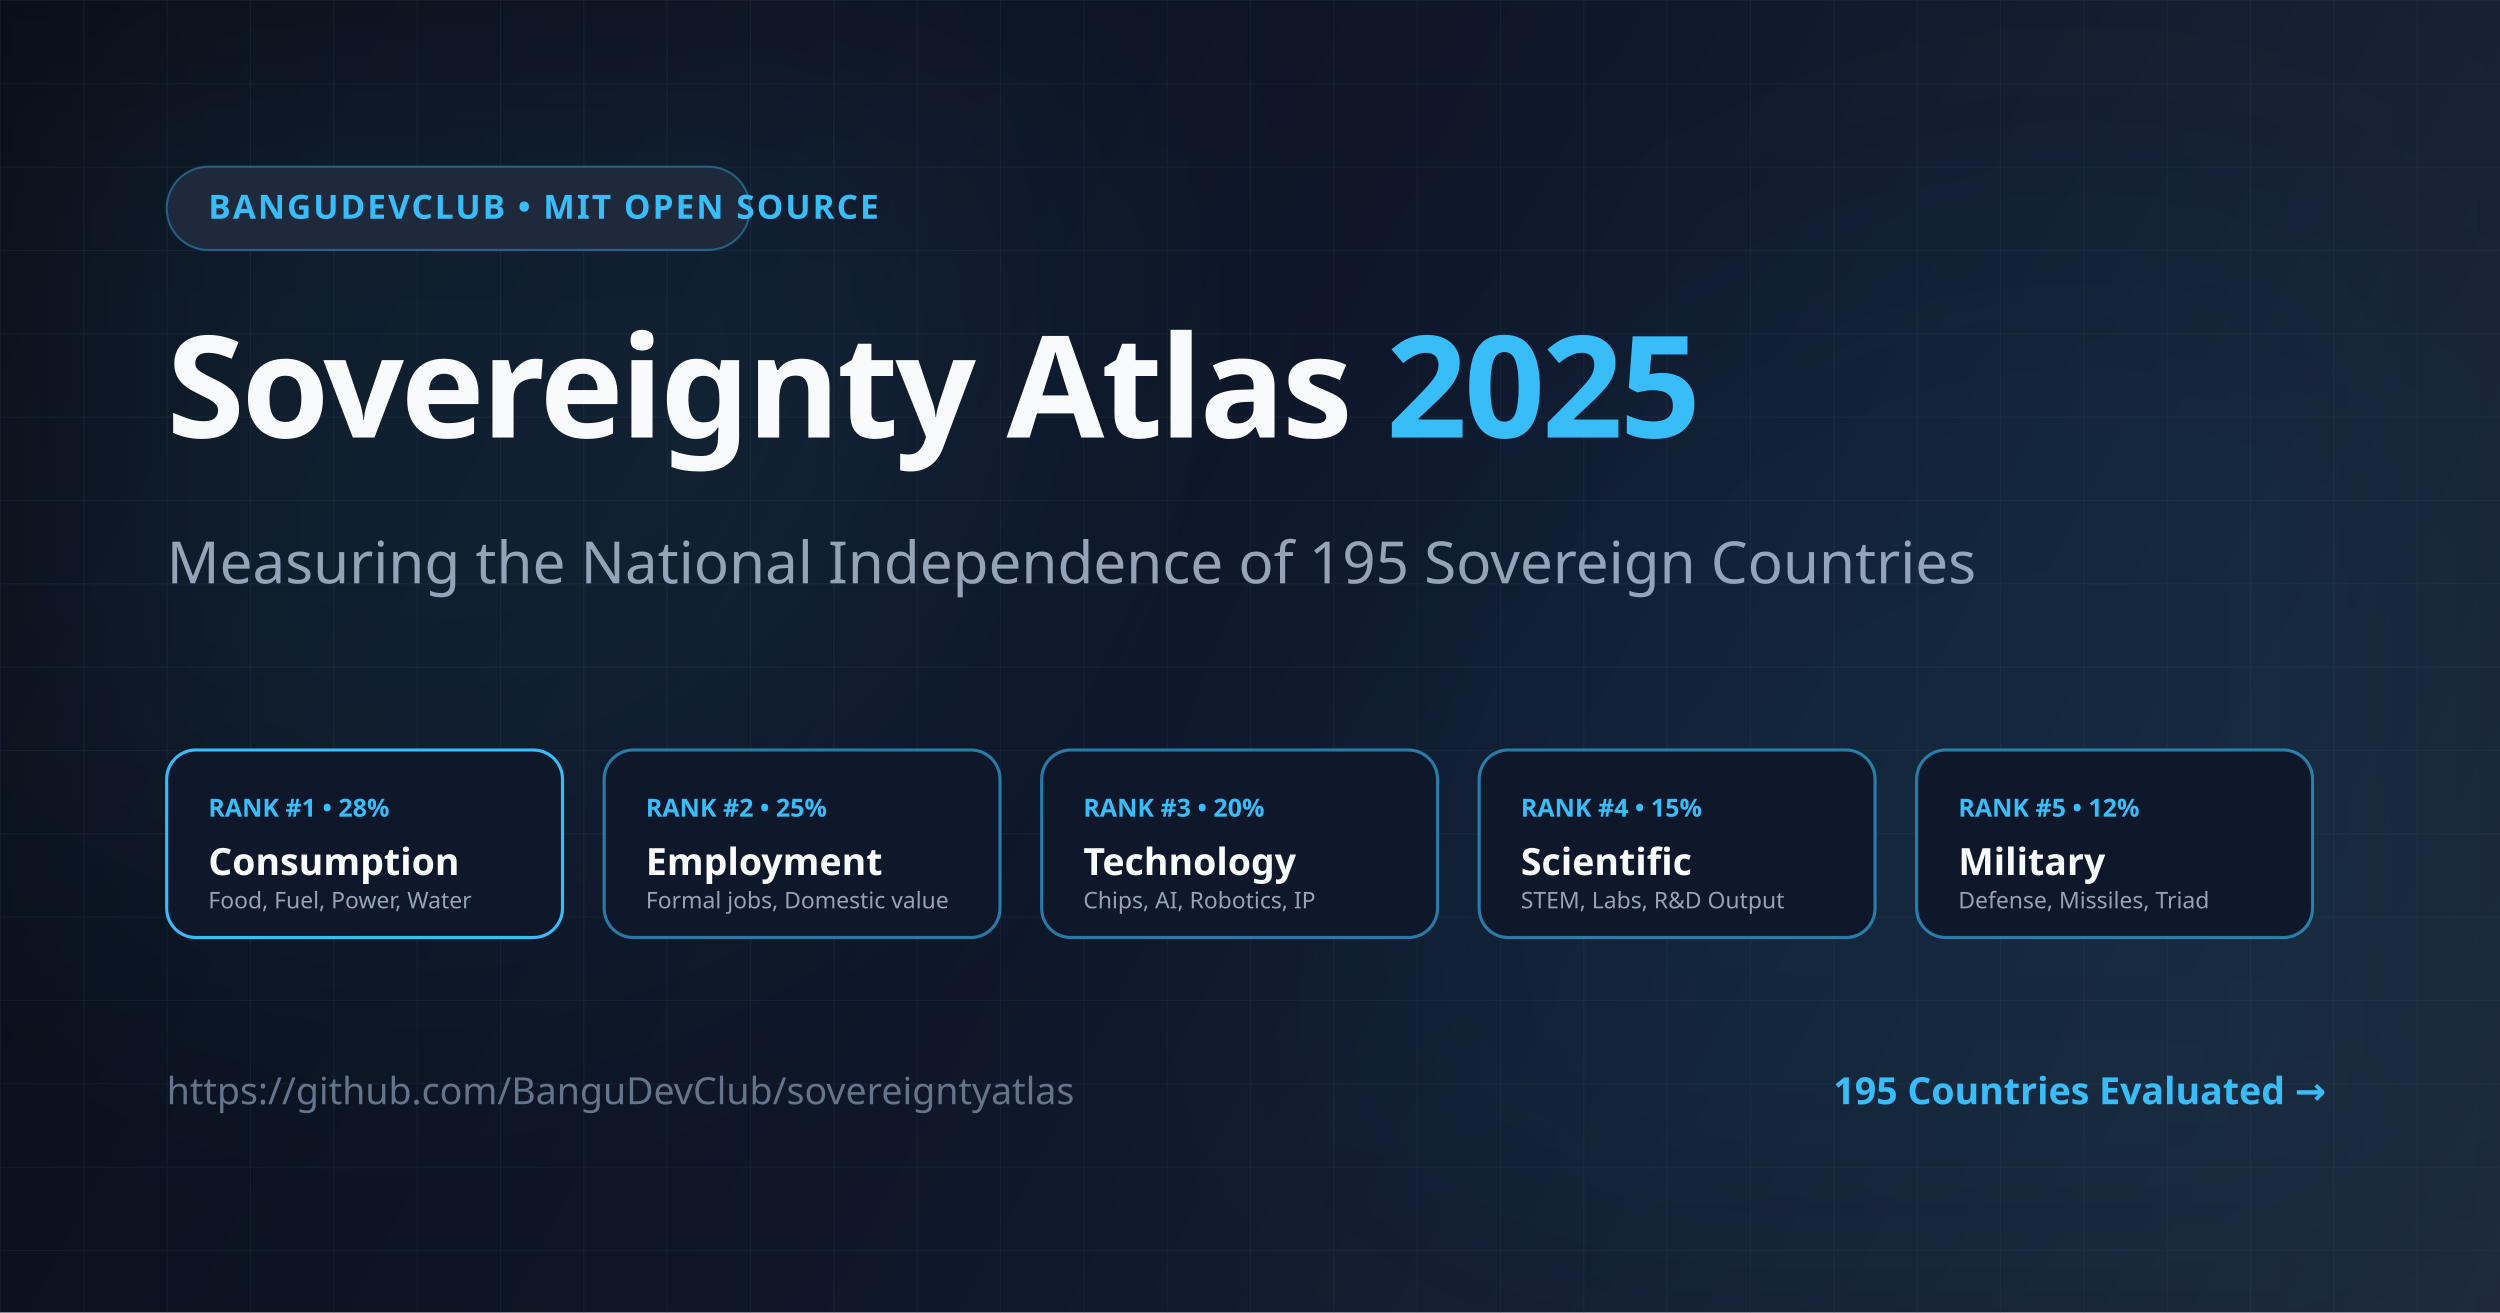
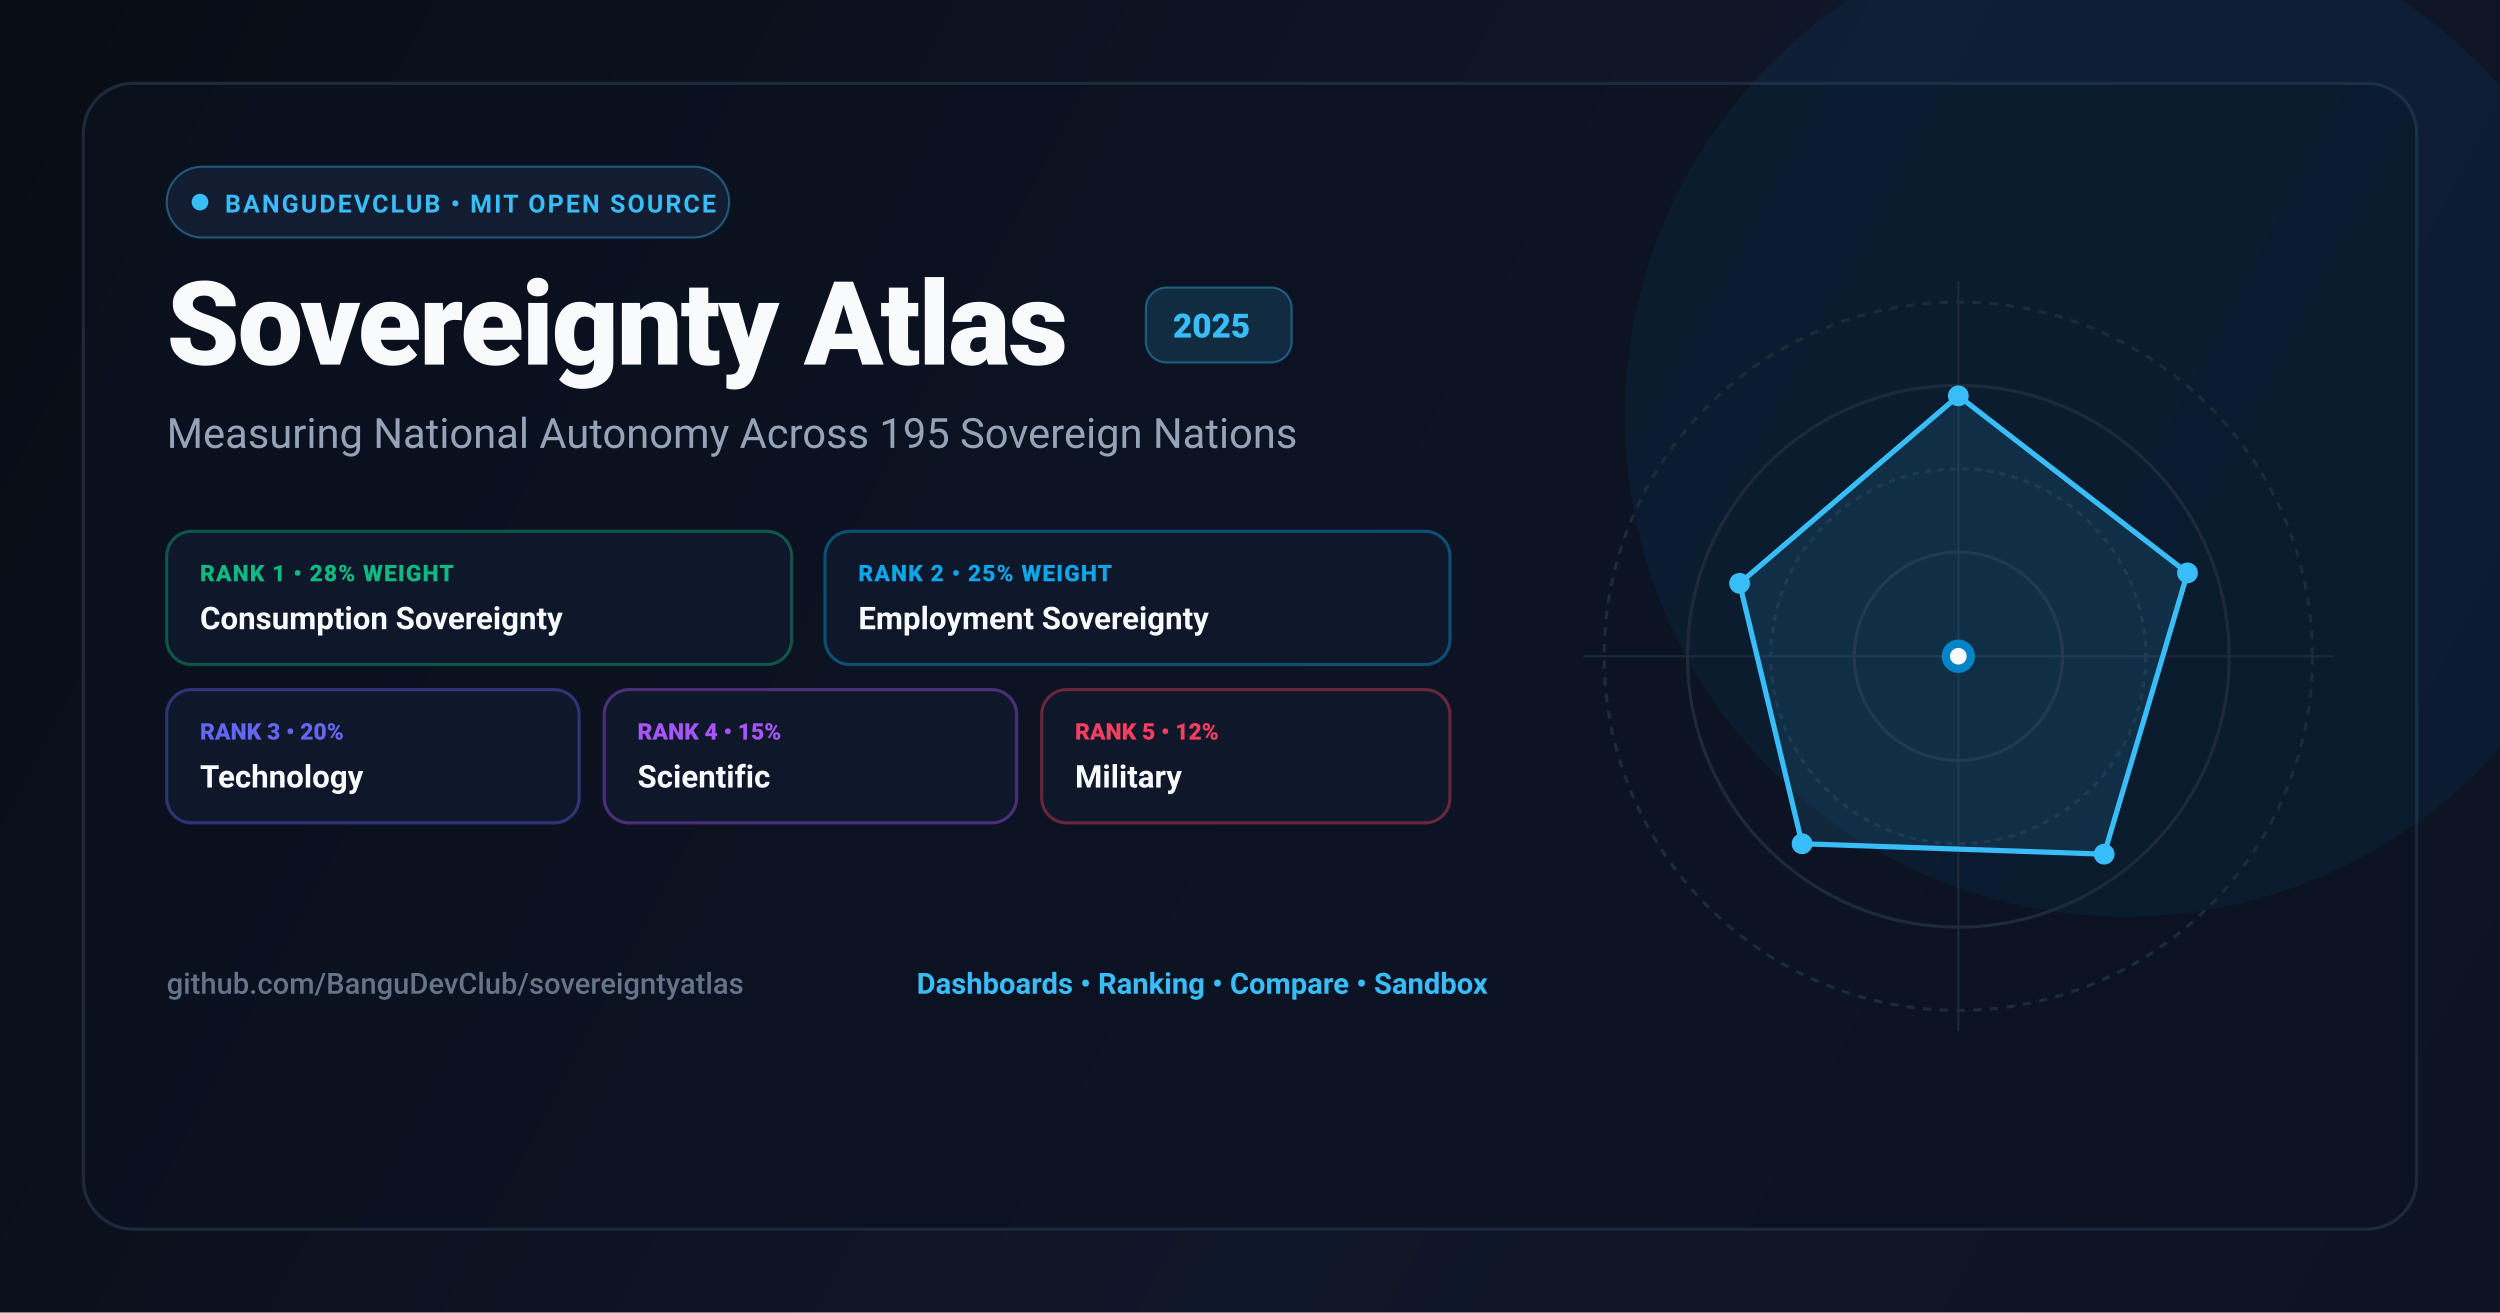
<svg xmlns="http://www.w3.org/2000/svg" width="1200" height="630" viewBox="0 0 1200 630" fill="none">
  <defs>
-     <linearGradient id="bg" x1="0" y1="0" x2="1200" y2="630" gradientUnits="userSpaceOnUse">
-       <stop offset="0%" stop-color="#090d16" />
-       <stop offset="50%" stop-color="#0f172a" />
-       <stop offset="100%" stop-color="#1e293b" />
+     <linearGradient id="bg-grad" x1="0" y1="0" x2="1200" y2="630" gradientUnits="userSpaceOnUse">
+       <stop offset="0%" stop-color="#080c14" />
+       <stop offset="60%" stop-color="#0f172a" />
+       <stop offset="100%" stop-color="#0c1322" />
    </linearGradient>
-     <linearGradient id="primary-glow" x1="0" y1="0" x2="1" y2="1">
+     <linearGradient id="primary-grad" x1="0" y1="0" x2="1" y2="0">
      <stop offset="0%" stop-color="#38bdf8" />
      <stop offset="100%" stop-color="#0284c7" />
    </linearGradient>
-     <pattern id="grid" width="40" height="40" patternUnits="userSpaceOnUse">
-       <path d="M 40 0 L 0 0 0 40" fill="none" stroke="#334155" stroke-width="0.7" stroke-opacity="0.3" />
-     </pattern>
+     <linearGradient id="accent-cyan" x1="0" y1="0" x2="1" y2="1">
+       <stop offset="0%" stop-color="#38bdf8" />
+       <stop offset="100%" stop-color="#818cf8" />
+     </linearGradient>
  </defs>
-   <rect width="1200" height="630" fill="url(#bg)" />
-   <rect width="1200" height="630" fill="url(#grid)" />
-   <circle cx="200" cy="150" r="300" fill="#38bdf8" fill-opacity="0.08" filter="blur(80px)" />
-   <circle cx="1000" cy="450" r="350" fill="#0284c7" fill-opacity="0.08" filter="blur(90px)" />
-   <rect x="80" y="80" width="280" height="40" rx="20" fill="#1e293b" stroke="#38bdf8" stroke-opacity="0.4" />
-   <text x="100" y="105" fill="#38bdf8" font-family="system-ui, sans-serif" font-size="16" font-weight="700" letter-spacing="1">
-     BANGUDEVCLUB • MIT OPEN SOURCE
-   </text>
-   <text x="80" y="210" fill="#f8fafc" font-family="system-ui, sans-serif" font-size="68" font-weight="900" letter-spacing="-1.5">
-     Sovereignty Atlas <tspan fill="#38bdf8">2025</tspan>
-   </text>
-   <text x="80" y="280" fill="#94a3b8" font-family="system-ui, sans-serif" font-size="28" font-weight="400">
-     Measuring the National Independence of 195 Sovereign Countries
-   </text>
-   <g transform="translate(80, 360)">
-     <rect x="0" y="0" width="190" height="90" rx="14" fill="#0f172a" stroke="#38bdf8" stroke-width="1.5" />
-     <text x="20" y="32" fill="#38bdf8" font-family="system-ui, sans-serif" font-size="12" font-weight="800">RANK #1 • 28%</text>
-     <text x="20" y="60" fill="#f8fafc" font-family="system-ui, sans-serif" font-size="18" font-weight="700">Consumption</text>
-     <text x="20" y="76" fill="#94a3b8" font-family="system-ui, sans-serif" font-size="11">Food, Fuel, Power, Water</text>
-     <rect x="210" y="0" width="190" height="90" rx="14" fill="#0f172a" stroke="#38bdf8" stroke-opacity="0.6" stroke-width="1.5" />
-     <text x="230" y="32" fill="#38bdf8" font-family="system-ui, sans-serif" font-size="12" font-weight="800">RANK #2 • 25%</text>
-     <text x="230" y="60" fill="#f8fafc" font-family="system-ui, sans-serif" font-size="18" font-weight="700">Employment</text>
-     <text x="230" y="76" fill="#94a3b8" font-family="system-ui, sans-serif" font-size="11">Formal jobs, Domestic value</text>
-     <rect x="420" y="0" width="190" height="90" rx="14" fill="#0f172a" stroke="#38bdf8" stroke-opacity="0.6" stroke-width="1.5" />
-     <text x="440" y="32" fill="#38bdf8" font-family="system-ui, sans-serif" font-size="12" font-weight="800">RANK #3 • 20%</text>
-     <text x="440" y="60" fill="#f8fafc" font-family="system-ui, sans-serif" font-size="18" font-weight="700">Technology</text>
-     <text x="440" y="76" fill="#94a3b8" font-family="system-ui, sans-serif" font-size="11">Chips, AI, Robotics, IP</text>
-     <rect x="630" y="0" width="190" height="90" rx="14" fill="#0f172a" stroke="#38bdf8" stroke-opacity="0.6" stroke-width="1.5" />
-     <text x="650" y="32" fill="#38bdf8" font-family="system-ui, sans-serif" font-size="12" font-weight="800">RANK #4 • 15%</text>
-     <text x="650" y="60" fill="#f8fafc" font-family="system-ui, sans-serif" font-size="18" font-weight="700">Scientific</text>
-     <text x="650" y="76" fill="#94a3b8" font-family="system-ui, sans-serif" font-size="11">STEM, Labs, R&amp;D Output</text>
-     <rect x="840" y="0" width="190" height="90" rx="14" fill="#0f172a" stroke="#38bdf8" stroke-opacity="0.6" stroke-width="1.5" />
-     <text x="860" y="32" fill="#38bdf8" font-family="system-ui, sans-serif" font-size="12" font-weight="800">RANK #5 • 12%</text>
-     <text x="860" y="60" fill="#f8fafc" font-family="system-ui, sans-serif" font-size="18" font-weight="700">Military</text>
-     <text x="860" y="76" fill="#94a3b8" font-family="system-ui, sans-serif" font-size="11">Defense, Missiles, Triad</text>
+   <rect width="1200" height="630" fill="url(#bg-grad)" />
+   <rect x="40" y="40" width="1120" height="550" rx="24" fill="#0b1120" fill-opacity="0.6" stroke="#1e293b" stroke-width="1.5" />
+   <circle cx="1020" cy="200" r="240" fill="#0284c7" fill-opacity="0.08" />
+   <g transform="translate(80, 80)">
+     <rect x="0" y="0" width="270" height="34" rx="17" fill="#131d31" stroke="#38bdf8" stroke-opacity="0.4" stroke-width="1" />
+     <circle cx="16" cy="17" r="4" fill="#38bdf8" />
+     <text x="28" y="22" fill="#38bdf8" font-family="-apple-system, BlinkMacSystemFont, 'Segoe UI', Roboto, Helvetica, Arial, sans-serif" font-size="12" font-weight="700" letter-spacing="1">
+       BANGUDEVCLUB • MIT OPEN SOURCE
+     </text>
+     <text x="0" y="95" fill="#f8fafc" font-family="-apple-system, BlinkMacSystemFont, 'Segoe UI', Roboto, Helvetica, Arial, sans-serif" font-size="56" font-weight="900" letter-spacing="-1">
+       Sovereignty Atlas
+     </text>
+     <rect x="470" y="58" width="70" height="36" rx="10" fill="#38bdf8" fill-opacity="0.15" stroke="#38bdf8" stroke-opacity="0.4" />
+     <text x="483" y="82" fill="#38bdf8" font-family="-apple-system, BlinkMacSystemFont, 'Segoe UI', Roboto, Helvetica, Arial, sans-serif" font-size="16" font-weight="800">
+       2025
+     </text>
+     <text x="0" y="135" fill="#94a3b8" font-family="-apple-system, BlinkMacSystemFont, 'Segoe UI', Roboto, Helvetica, Arial, sans-serif" font-size="20" font-weight="400">
+       Measuring National Autonomy Across 195 Sovereign Nations
+     </text>
+     <g transform="translate(0, 175)">
+       <rect x="0" y="0" width="300" height="64" rx="12" fill="#0f172a" stroke="#10b981" stroke-opacity="0.4" stroke-width="1.5" />
+       <text x="16" y="24" fill="#10b981" font-family="-apple-system, BlinkMacSystemFont, 'Segoe UI', Roboto, sans-serif" font-size="11" font-weight="800" letter-spacing="0.5">RANK 1 • 28% WEIGHT</text>
+       <text x="16" y="47" fill="#f8fafc" font-family="-apple-system, BlinkMacSystemFont, 'Segoe UI', Roboto, sans-serif" font-size="15" font-weight="700">Consumption Sovereignty</text>
+       <rect x="316" y="0" width="300" height="64" rx="12" fill="#0f172a" stroke="#0ea5e9" stroke-opacity="0.4" stroke-width="1.5" />
+       <text x="332" y="24" fill="#0ea5e9" font-family="-apple-system, BlinkMacSystemFont, 'Segoe UI', Roboto, sans-serif" font-size="11" font-weight="800" letter-spacing="0.5">RANK 2 • 25% WEIGHT</text>
+       <text x="332" y="47" fill="#f8fafc" font-family="-apple-system, BlinkMacSystemFont, 'Segoe UI', Roboto, sans-serif" font-size="15" font-weight="700">Employment Sovereignty</text>
+       <rect x="0" y="76" width="198" height="64" rx="12" fill="#0f172a" stroke="#6366f1" stroke-opacity="0.4" stroke-width="1.5" />
+       <text x="16" y="100" fill="#6366f1" font-family="-apple-system, BlinkMacSystemFont, 'Segoe UI', Roboto, sans-serif" font-size="11" font-weight="800">RANK 3 • 20%</text>
+       <text x="16" y="123" fill="#f8fafc" font-family="-apple-system, BlinkMacSystemFont, 'Segoe UI', Roboto, sans-serif" font-size="15" font-weight="700">Technology</text>
+       <rect x="210" y="76" width="198" height="64" rx="12" fill="#0f172a" stroke="#a855f7" stroke-opacity="0.4" stroke-width="1.5" />
+       <text x="226" y="100" fill="#a855f7" font-family="-apple-system, BlinkMacSystemFont, 'Segoe UI', Roboto, sans-serif" font-size="11" font-weight="800">RANK 4 • 15%</text>
+       <text x="226" y="123" fill="#f8fafc" font-family="-apple-system, BlinkMacSystemFont, 'Segoe UI', Roboto, sans-serif" font-size="15" font-weight="700">Scientific</text>
+       <rect x="420" y="76" width="196" height="64" rx="12" fill="#0f172a" stroke="#f43f5e" stroke-opacity="0.4" stroke-width="1.5" />
+       <text x="436" y="100" fill="#f43f5e" font-family="-apple-system, BlinkMacSystemFont, 'Segoe UI', Roboto, sans-serif" font-size="11" font-weight="800">RANK 5 • 12%</text>
+       <text x="436" y="123" fill="#f8fafc" font-family="-apple-system, BlinkMacSystemFont, 'Segoe UI', Roboto, sans-serif" font-size="15" font-weight="700">Military</text>
+     </g>
+     <g transform="translate(0, 365)">
+       <text x="0" y="32" fill="#64748b" font-family="-apple-system, BlinkMacSystemFont, 'Segoe UI', Roboto, monospace" font-size="14" font-weight="500">
+         github.com/BanguDevClub/sovereigntyatlas
+       </text>
+       <text x="360" y="32" fill="#38bdf8" font-family="-apple-system, BlinkMacSystemFont, 'Segoe UI', Roboto, sans-serif" font-size="14" font-weight="700">
+         Dashboards • Ranking • Compare • Sandbox
+       </text>
+     </g>
  </g>
-   <text x="80" y="530" fill="#64748b" font-family="system-ui, sans-serif" font-size="18">
-     https://github.com/BanguDevClub/sovereigntyatlas
-   </text>
-   <text x="880" y="530" fill="#38bdf8" font-family="system-ui, sans-serif" font-size="18" font-weight="600">
-     195 Countries Evaluated →
-   </text>
+   <g transform="translate(940, 315)">
+     <circle cx="0" cy="0" r="170" fill="none" stroke="#1e293b" stroke-width="1.5" stroke-dasharray="4 4" />
+     <circle cx="0" cy="0" r="130" fill="none" stroke="#1e293b" stroke-width="1.5" />
+     <circle cx="0" cy="0" r="90" fill="none" stroke="#1e293b" stroke-width="1.5" stroke-dasharray="3 3" />
+     <circle cx="0" cy="0" r="50" fill="none" stroke="#1e293b" stroke-width="1.5" />
+     <line x1="-180" y1="0" x2="180" y2="0" stroke="#1e293b" stroke-width="1" />
+     <line x1="0" y1="-180" x2="0" y2="180" stroke="#1e293b" stroke-width="1" />
+     <polygon points="0,-125 110,-40 70,95 -75,90 -105,-35" fill="#38bdf8" fill-opacity="0.12" stroke="#38bdf8" stroke-width="2.5" />
+     <circle cx="0" cy="-125" r="5" fill="#38bdf8" />
+     <circle cx="110" cy="-40" r="5" fill="#38bdf8" />
+     <circle cx="70" cy="95" r="5" fill="#38bdf8" />
+     <circle cx="-75" cy="90" r="5" fill="#38bdf8" />
+     <circle cx="-105" cy="-35" r="5" fill="#38bdf8" />
+     <circle cx="0" cy="0" r="8" fill="#0284c7" />
+     <circle cx="0" cy="0" r="4" fill="#f8fafc" />
+   </g>
</svg>
